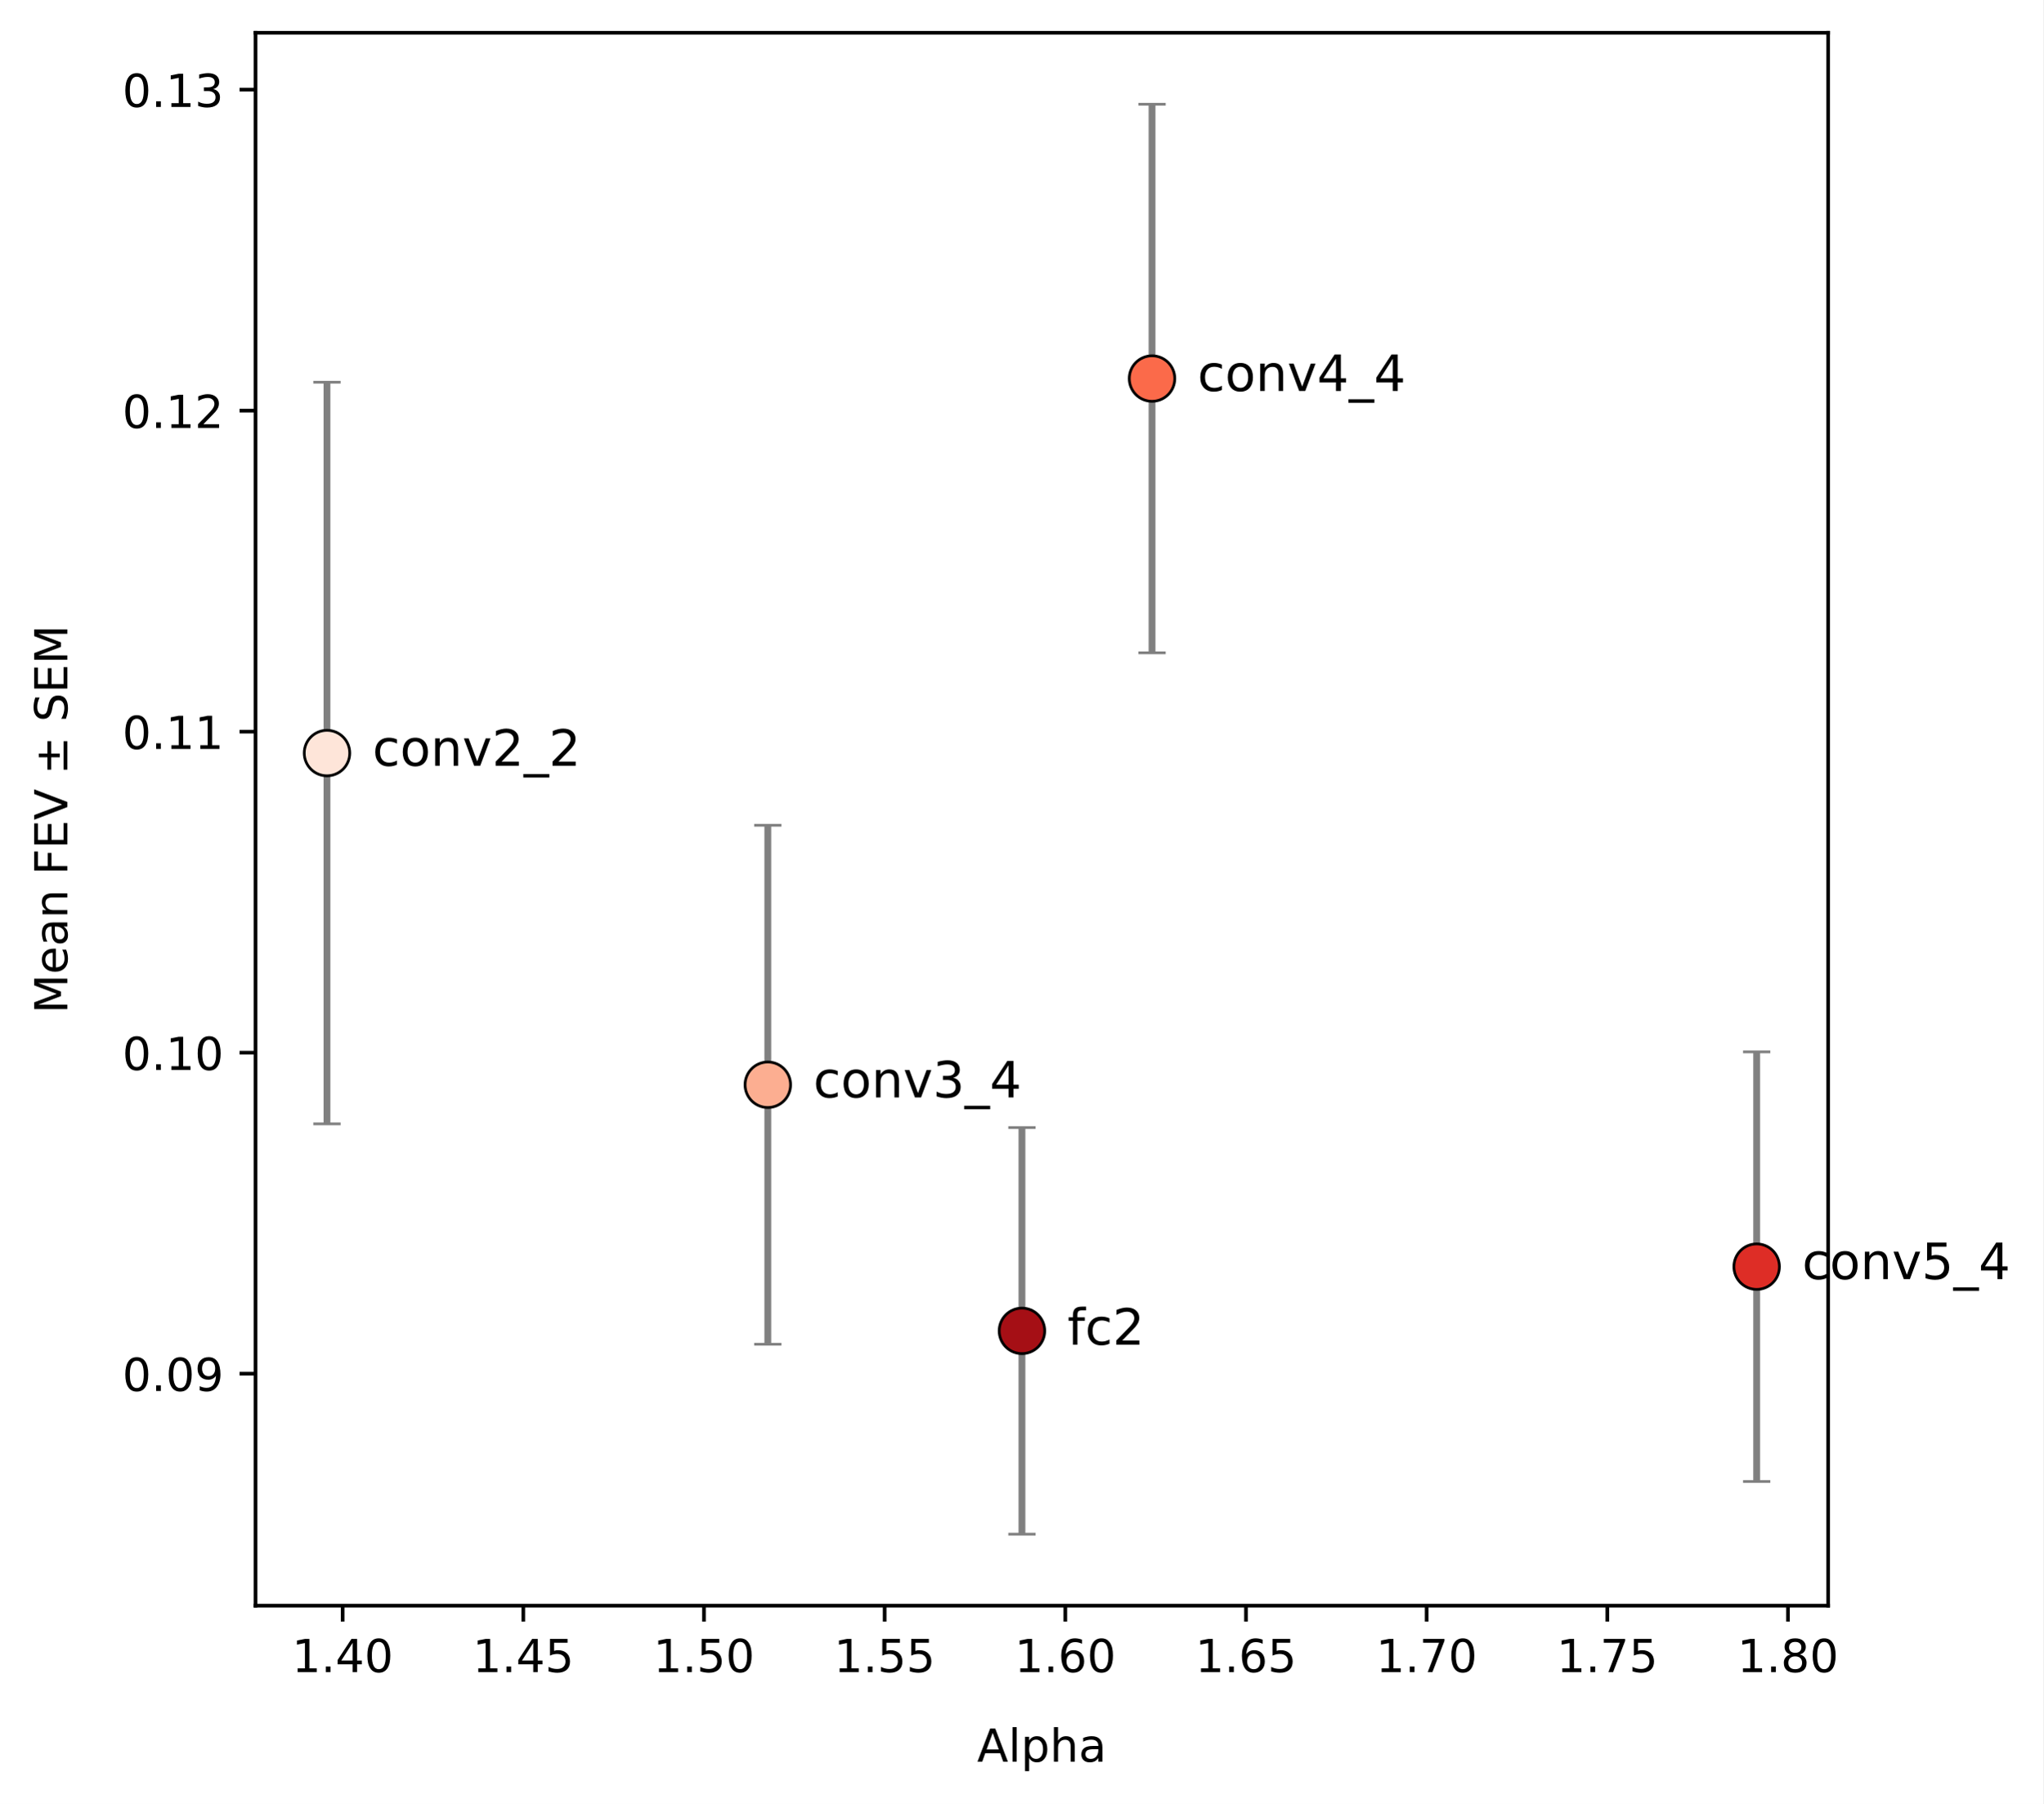
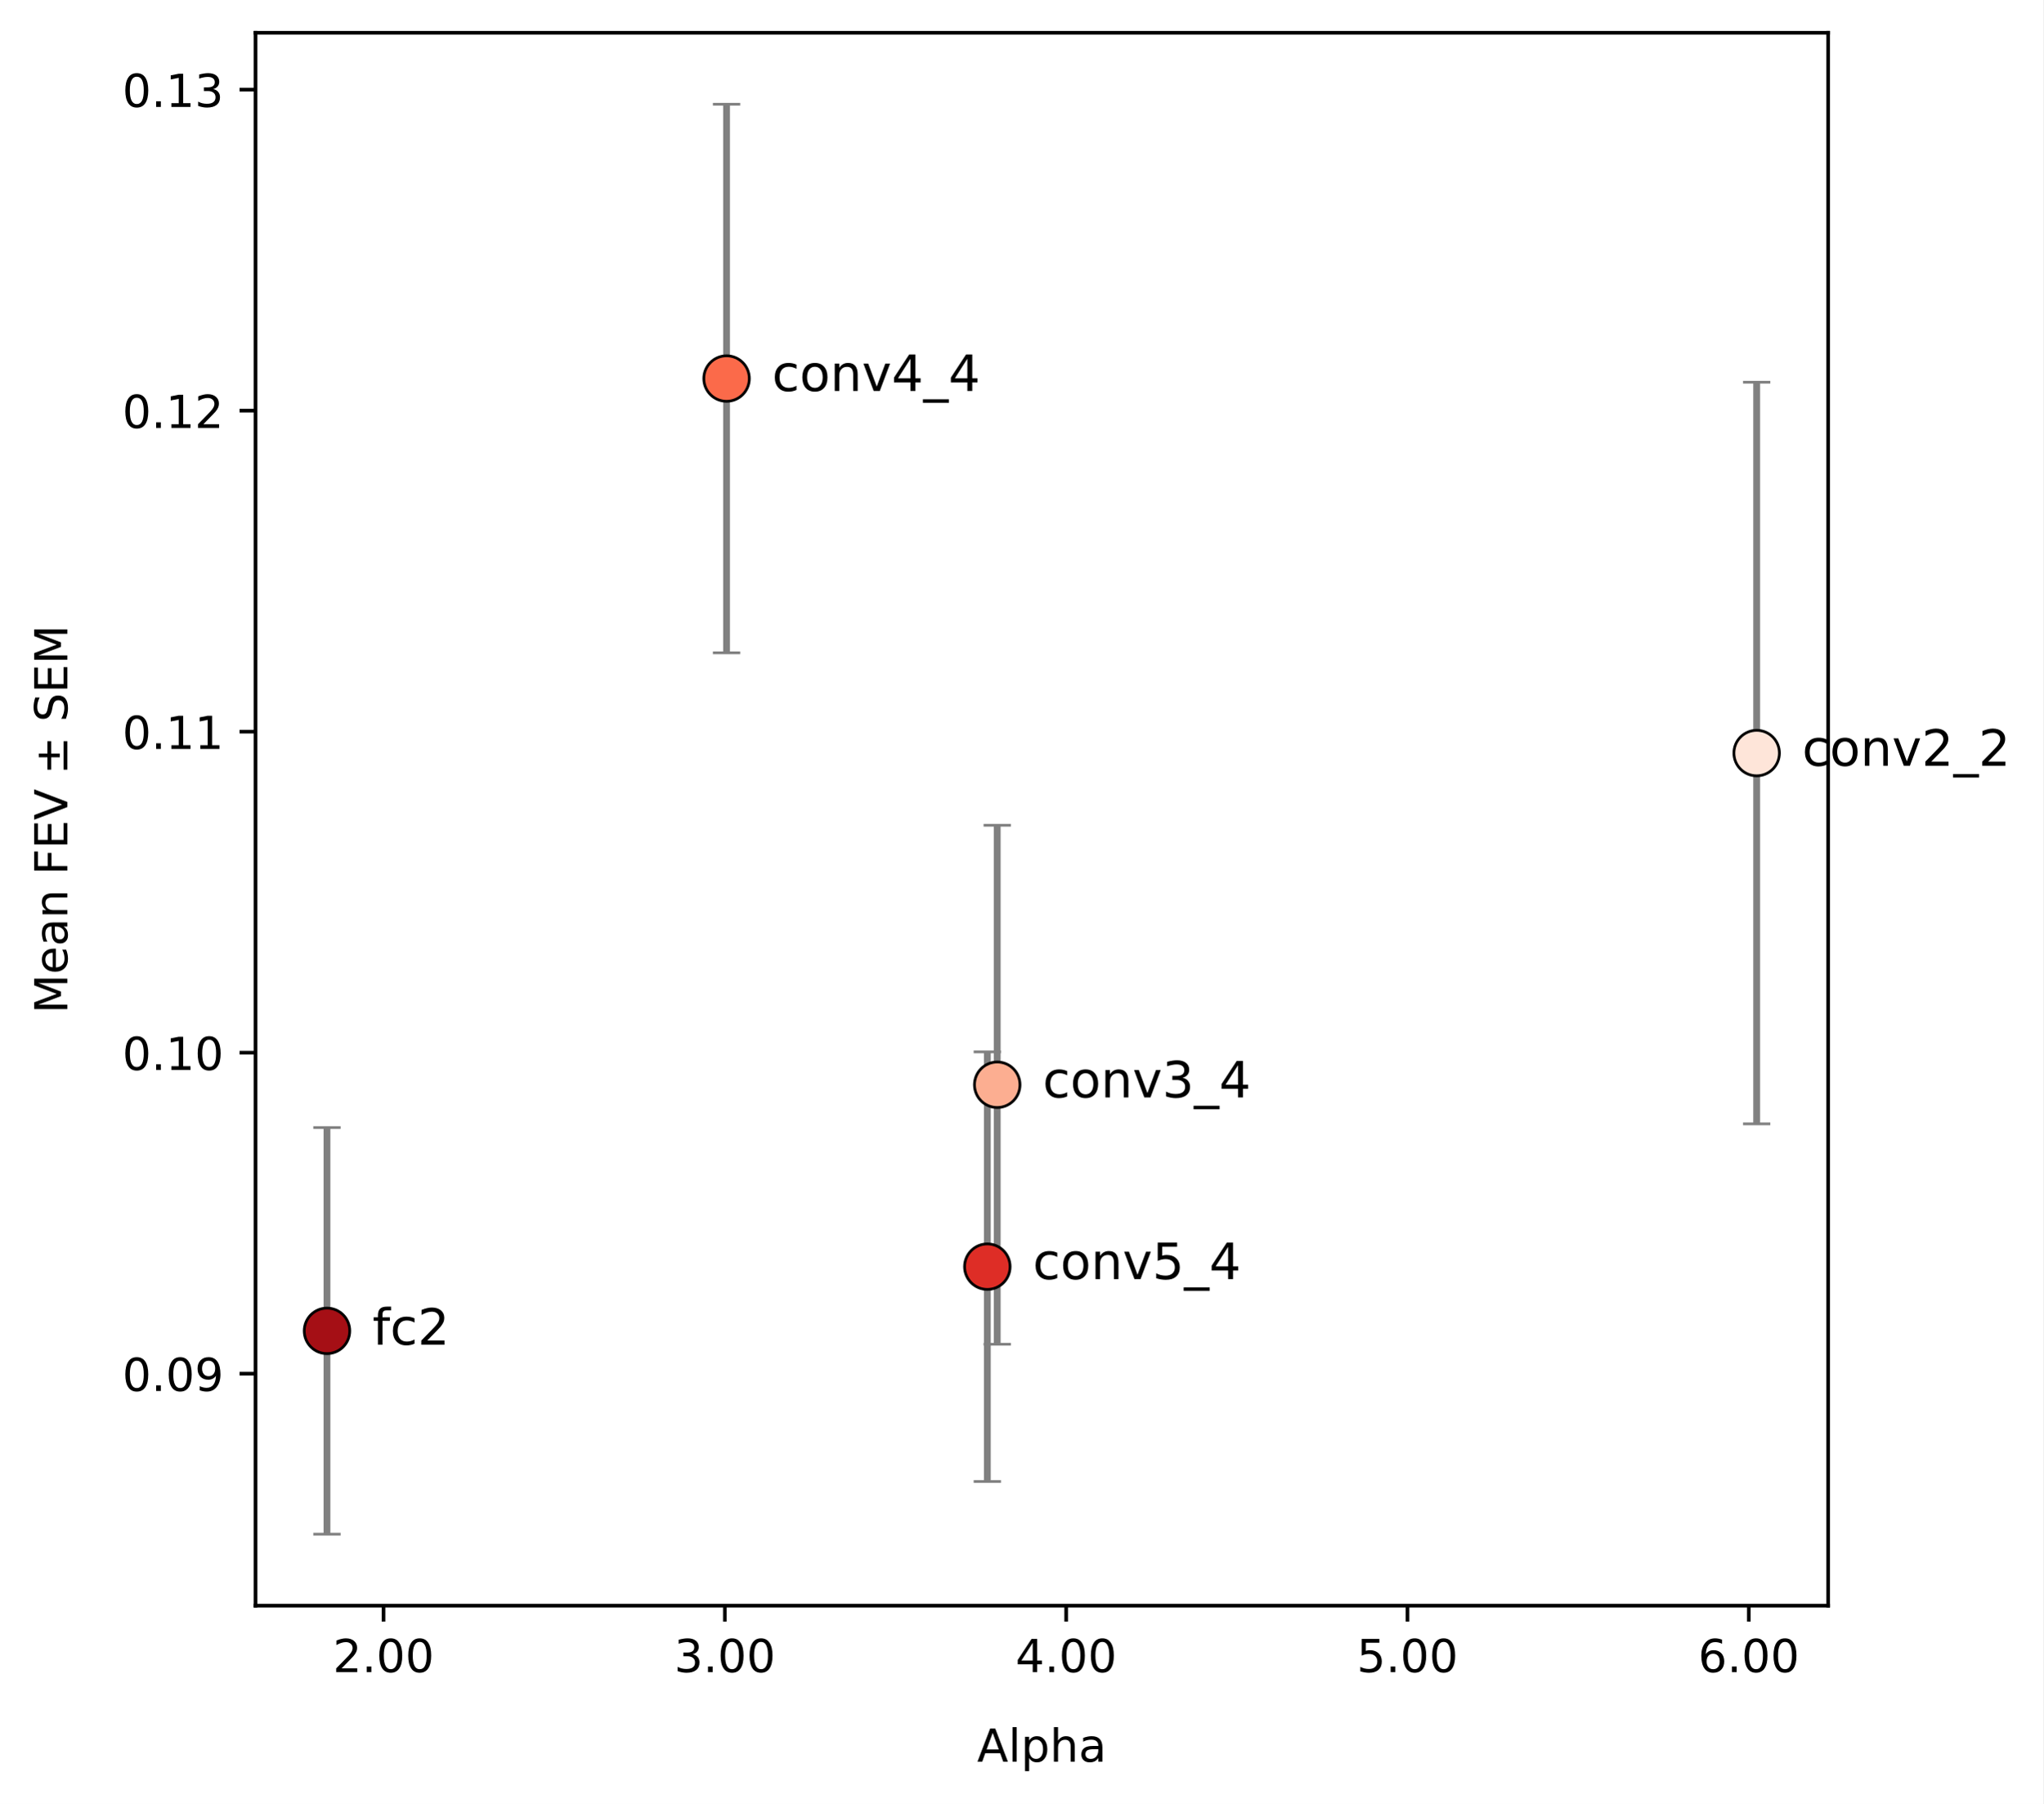
<svg xmlns="http://www.w3.org/2000/svg" xmlns:xlink="http://www.w3.org/1999/xlink" width="448.993pt" height="396.356pt" viewBox="0 0 448.993 396.356" version="1.1">
  <defs>
    <style type="text/css">*{stroke-linejoin: round; stroke-linecap: butt}</style>
  </defs>
  <g id="figure_1">
    <g id="patch_1">
      <path d="M 0 396.356  L 448.993 396.356  L 448.993 -0  L 0 -0  z " style="fill: #ffffff" />
    </g>
    <g id="axes_1">
      <g id="patch_2">
        <path d="M 56.144 352.8  L 401.744 352.8  L 401.744 7.2  L 56.144 7.2  z " style="fill: #ffffff" />
      </g>
      <g id="matplotlib.axis_1">
        <g id="xtick_1">
          <g id="line2d_1">
            <defs>
-               <path id="m824ad84ca8" d="M 0 0  L 0 3.5  " style="stroke: #000000; stroke-width: 0.8" />
+               <path id="mdb7a1431f7" d="M 0 0  L 0 3.5  " style="stroke: #000000; stroke-width: 0.8" />
            </defs>
            <g>
-               <use xlink:href="#m824ad84ca8" x="75.294" y="352.8" style="stroke: #000000; stroke-width: 0.8" />
+               <use xlink:href="#mdb7a1431f7" x="84.279" y="352.8" style="stroke: #000000; stroke-width: 0.8" />
            </g>
          </g>
          <g id="text_1">
-             <g transform="translate(64.16094 367.3984) scale(0.1 -0.1)">
-               <defs>
-                 <path id="DejaVuSans-31" d="M 794 531  L 1825 531  L 1825 4091  L 703 3866  L 703 4441  L 1819 4666  L 2450 4666  L 2450 531  L 3481 531  L 3481 0  L 794 0  L 794 531  z " transform="scale(0.015625)" />
+             <g transform="translate(73.14629 367.3984) scale(0.1 -0.1)">
+               <defs>
+                 <path id="DejaVuSans-32" d="M 1228 531  L 3431 531  L 3431 0  L 469 0  L 469 531  Q 828 903 1448 1529  Q 2069 2156 2228 2338  Q 2531 2678 2651 2914  Q 2772 3150 2772 3378  Q 2772 3750 2511 3984  Q 2250 4219 1831 4219  Q 1534 4219 1204 4116  Q 875 4013 500 3803  L 500 4441  Q 881 4594 1212 4672  Q 1544 4750 1819 4750  Q 2544 4750 2975 4387  Q 3406 4025 3406 3419  Q 3406 3131 3298 2873  Q 3191 2616 2906 2266  Q 2828 2175 2409 1742  Q 1991 1309 1228 531  z " transform="scale(0.015625)" />
                <path id="DejaVuSans-2e" d="M 684 794  L 1344 794  L 1344 0  L 684 0  L 684 794  z " transform="scale(0.015625)" />
-                 <path id="DejaVuSans-34" d="M 2419 4116  L 825 1625  L 2419 1625  L 2419 4116  z M 2253 4666  L 3047 4666  L 3047 1625  L 3713 1625  L 3713 1100  L 3047 1100  L 3047 0  L 2419 0  L 2419 1100  L 313 1100  L 313 1709  L 2253 4666  z " transform="scale(0.015625)" />
                <path id="DejaVuSans-30" d="M 2034 4250  Q 1547 4250 1301 3770  Q 1056 3291 1056 2328  Q 1056 1369 1301 889  Q 1547 409 2034 409  Q 2525 409 2770 889  Q 3016 1369 3016 2328  Q 3016 3291 2770 3770  Q 2525 4250 2034 4250  z M 2034 4750  Q 2819 4750 3233 4129  Q 3647 3509 3647 2328  Q 3647 1150 3233 529  Q 2819 -91 2034 -91  Q 1250 -91 836 529  Q 422 1150 422 2328  Q 422 3509 836 4129  Q 1250 4750 2034 4750  z " transform="scale(0.015625)" />
              </defs>
-               <use xlink:href="#DejaVuSans-31" />
-               <use xlink:href="#DejaVuSans-2e" x="63.623" />
-               <use xlink:href="#DejaVuSans-34" x="95.41" />
+               <use xlink:href="#DejaVuSans-32" />
+               <use xlink:href="#DejaVuSans-2e" x="63.623" />
+               <use xlink:href="#DejaVuSans-30" x="95.41" />
              <use xlink:href="#DejaVuSans-30" x="159.033" />
            </g>
          </g>
        </g>
        <g id="xtick_2">
          <g id="line2d_2">
            <g>
-               <use xlink:href="#m824ad84ca8" x="114.997" y="352.8" style="stroke: #000000; stroke-width: 0.8" />
+               <use xlink:href="#mdb7a1431f7" x="159.287" y="352.8" style="stroke: #000000; stroke-width: 0.8" />
            </g>
          </g>
          <g id="text_2">
-             <g transform="translate(103.8638 367.3984) scale(0.1 -0.1)">
-               <defs>
-                 <path id="DejaVuSans-35" d="M 691 4666  L 3169 4666  L 3169 4134  L 1269 4134  L 1269 2991  Q 1406 3038 1543 3061  Q 1681 3084 1819 3084  Q 2600 3084 3056 2656  Q 3513 2228 3513 1497  Q 3513 744 3044 326  Q 2575 -91 1722 -91  Q 1428 -91 1123 -41  Q 819 9 494 109  L 494 744  Q 775 591 1075 516  Q 1375 441 1709 441  Q 2250 441 2565 725  Q 2881 1009 2881 1497  Q 2881 1984 2565 2268  Q 2250 2553 1709 2553  Q 1456 2553 1204 2497  Q 953 2441 691 2322  L 691 4666  z " transform="scale(0.015625)" />
-               </defs>
-               <use xlink:href="#DejaVuSans-31" />
-               <use xlink:href="#DejaVuSans-2e" x="63.623" />
-               <use xlink:href="#DejaVuSans-34" x="95.41" />
-               <use xlink:href="#DejaVuSans-35" x="159.033" />
+             <g transform="translate(148.1539 367.3984) scale(0.1 -0.1)">
+               <defs>
+                 <path id="DejaVuSans-33" d="M 2597 2516  Q 3050 2419 3304 2112  Q 3559 1806 3559 1356  Q 3559 666 3084 287  Q 2609 -91 1734 -91  Q 1441 -91 1130 -33  Q 819 25 488 141  L 488 750  Q 750 597 1062 519  Q 1375 441 1716 441  Q 2309 441 2620 675  Q 2931 909 2931 1356  Q 2931 1769 2642 2001  Q 2353 2234 1838 2234  L 1294 2234  L 1294 2753  L 1863 2753  Q 2328 2753 2575 2939  Q 2822 3125 2822 3475  Q 2822 3834 2567 4026  Q 2313 4219 1838 4219  Q 1578 4219 1281 4162  Q 984 4106 628 3988  L 628 4550  Q 988 4650 1302 4700  Q 1616 4750 1894 4750  Q 2613 4750 3031 4423  Q 3450 4097 3450 3541  Q 3450 3153 3228 2886  Q 3006 2619 2597 2516  z " transform="scale(0.015625)" />
+               </defs>
+               <use xlink:href="#DejaVuSans-33" />
+               <use xlink:href="#DejaVuSans-2e" x="63.623" />
+               <use xlink:href="#DejaVuSans-30" x="95.41" />
+               <use xlink:href="#DejaVuSans-30" x="159.033" />
            </g>
          </g>
        </g>
        <g id="xtick_3">
          <g id="line2d_3">
            <g>
-               <use xlink:href="#m824ad84ca8" x="154.699" y="352.8" style="stroke: #000000; stroke-width: 0.8" />
+               <use xlink:href="#mdb7a1431f7" x="234.294" y="352.8" style="stroke: #000000; stroke-width: 0.8" />
            </g>
          </g>
          <g id="text_3">
-             <g transform="translate(143.5666 367.3984) scale(0.1 -0.1)">
-               <use xlink:href="#DejaVuSans-31" />
-               <use xlink:href="#DejaVuSans-2e" x="63.623" />
-               <use xlink:href="#DejaVuSans-35" x="95.41" />
+             <g transform="translate(223.1615 367.3984) scale(0.1 -0.1)">
+               <defs>
+                 <path id="DejaVuSans-34" d="M 2419 4116  L 825 1625  L 2419 1625  L 2419 4116  z M 2253 4666  L 3047 4666  L 3047 1625  L 3713 1625  L 3713 1100  L 3047 1100  L 3047 0  L 2419 0  L 2419 1100  L 313 1100  L 313 1709  L 2253 4666  z " transform="scale(0.015625)" />
+               </defs>
+               <use xlink:href="#DejaVuSans-34" />
+               <use xlink:href="#DejaVuSans-2e" x="63.623" />
+               <use xlink:href="#DejaVuSans-30" x="95.41" />
              <use xlink:href="#DejaVuSans-30" x="159.033" />
            </g>
          </g>
        </g>
        <g id="xtick_4">
          <g id="line2d_4">
            <g>
-               <use xlink:href="#m824ad84ca8" x="194.402" y="352.8" style="stroke: #000000; stroke-width: 0.8" />
+               <use xlink:href="#mdb7a1431f7" x="309.302" y="352.8" style="stroke: #000000; stroke-width: 0.8" />
            </g>
          </g>
          <g id="text_4">
-             <g transform="translate(183.2695 367.3984) scale(0.1 -0.1)">
-               <use xlink:href="#DejaVuSans-31" />
-               <use xlink:href="#DejaVuSans-2e" x="63.623" />
-               <use xlink:href="#DejaVuSans-35" x="95.41" />
-               <use xlink:href="#DejaVuSans-35" x="159.033" />
+             <g transform="translate(298.1691 367.3984) scale(0.1 -0.1)">
+               <defs>
+                 <path id="DejaVuSans-35" d="M 691 4666  L 3169 4666  L 3169 4134  L 1269 4134  L 1269 2991  Q 1406 3038 1543 3061  Q 1681 3084 1819 3084  Q 2600 3084 3056 2656  Q 3513 2228 3513 1497  Q 3513 744 3044 326  Q 2575 -91 1722 -91  Q 1428 -91 1123 -41  Q 819 9 494 109  L 494 744  Q 775 591 1075 516  Q 1375 441 1709 441  Q 2250 441 2565 725  Q 2881 1009 2881 1497  Q 2881 1984 2565 2268  Q 2250 2553 1709 2553  Q 1456 2553 1204 2497  Q 953 2441 691 2322  L 691 4666  z " transform="scale(0.015625)" />
+               </defs>
+               <use xlink:href="#DejaVuSans-35" />
+               <use xlink:href="#DejaVuSans-2e" x="63.623" />
+               <use xlink:href="#DejaVuSans-30" x="95.41" />
+               <use xlink:href="#DejaVuSans-30" x="159.033" />
            </g>
          </g>
        </g>
        <g id="xtick_5">
          <g id="line2d_5">
            <g>
-               <use xlink:href="#m824ad84ca8" x="234.105" y="352.8" style="stroke: #000000; stroke-width: 0.8" />
+               <use xlink:href="#mdb7a1431f7" x="384.309" y="352.8" style="stroke: #000000; stroke-width: 0.8" />
            </g>
          </g>
          <g id="text_5">
-             <g transform="translate(222.9723 367.3984) scale(0.1 -0.1)">
+             <g transform="translate(373.1767 367.3984) scale(0.1 -0.1)">
              <defs>
                <path id="DejaVuSans-36" d="M 2113 2584  Q 1688 2584 1439 2293  Q 1191 2003 1191 1497  Q 1191 994 1439 701  Q 1688 409 2113 409  Q 2538 409 2786 701  Q 3034 994 3034 1497  Q 3034 2003 2786 2293  Q 2538 2584 2113 2584  z M 3366 4563  L 3366 3988  Q 3128 4100 2886 4159  Q 2644 4219 2406 4219  Q 1781 4219 1451 3797  Q 1122 3375 1075 2522  Q 1259 2794 1537 2939  Q 1816 3084 2150 3084  Q 2853 3084 3261 2657  Q 3669 2231 3669 1497  Q 3669 778 3244 343  Q 2819 -91 2113 -91  Q 1303 -91 875 529  Q 447 1150 447 2328  Q 447 3434 972 4092  Q 1497 4750 2381 4750  Q 2619 4750 2861 4703  Q 3103 4656 3366 4563  z " transform="scale(0.015625)" />
              </defs>
-               <use xlink:href="#DejaVuSans-31" />
-               <use xlink:href="#DejaVuSans-2e" x="63.623" />
-               <use xlink:href="#DejaVuSans-36" x="95.41" />
-               <use xlink:href="#DejaVuSans-30" x="159.033" />
-             </g>
-           </g>
-         </g>
-         <g id="xtick_6">
-           <g id="line2d_6">
-             <g>
-               <use xlink:href="#m824ad84ca8" x="273.808" y="352.8" style="stroke: #000000; stroke-width: 0.8" />
-             </g>
-           </g>
-           <g id="text_6">
-             <g transform="translate(262.6751 367.3984) scale(0.1 -0.1)">
-               <use xlink:href="#DejaVuSans-31" />
-               <use xlink:href="#DejaVuSans-2e" x="63.623" />
-               <use xlink:href="#DejaVuSans-36" x="95.41" />
-               <use xlink:href="#DejaVuSans-35" x="159.033" />
-             </g>
-           </g>
-         </g>
-         <g id="xtick_7">
-           <g id="line2d_7">
-             <g>
-               <use xlink:href="#m824ad84ca8" x="313.511" y="352.8" style="stroke: #000000; stroke-width: 0.8" />
-             </g>
-           </g>
-           <g id="text_7">
-             <g transform="translate(302.378 367.3984) scale(0.1 -0.1)">
-               <defs>
-                 <path id="DejaVuSans-37" d="M 525 4666  L 3525 4666  L 3525 4397  L 1831 0  L 1172 0  L 2766 4134  L 525 4134  L 525 4666  z " transform="scale(0.015625)" />
-               </defs>
-               <use xlink:href="#DejaVuSans-31" />
-               <use xlink:href="#DejaVuSans-2e" x="63.623" />
-               <use xlink:href="#DejaVuSans-37" x="95.41" />
-               <use xlink:href="#DejaVuSans-30" x="159.033" />
-             </g>
-           </g>
-         </g>
-         <g id="xtick_8">
-           <g id="line2d_8">
-             <g>
-               <use xlink:href="#m824ad84ca8" x="353.214" y="352.8" style="stroke: #000000; stroke-width: 0.8" />
-             </g>
-           </g>
-           <g id="text_8">
-             <g transform="translate(342.0808 367.3984) scale(0.1 -0.1)">
-               <use xlink:href="#DejaVuSans-31" />
-               <use xlink:href="#DejaVuSans-2e" x="63.623" />
-               <use xlink:href="#DejaVuSans-37" x="95.41" />
-               <use xlink:href="#DejaVuSans-35" x="159.033" />
-             </g>
-           </g>
-         </g>
-         <g id="xtick_9">
-           <g id="line2d_9">
-             <g>
-               <use xlink:href="#m824ad84ca8" x="392.916" y="352.8" style="stroke: #000000; stroke-width: 0.8" />
-             </g>
-           </g>
-           <g id="text_9">
-             <g transform="translate(381.7837 367.3984) scale(0.1 -0.1)">
-               <defs>
-                 <path id="DejaVuSans-38" d="M 2034 2216  Q 1584 2216 1326 1975  Q 1069 1734 1069 1313  Q 1069 891 1326 650  Q 1584 409 2034 409  Q 2484 409 2743 651  Q 3003 894 3003 1313  Q 3003 1734 2745 1975  Q 2488 2216 2034 2216  z M 1403 2484  Q 997 2584 770 2862  Q 544 3141 544 3541  Q 544 4100 942 4425  Q 1341 4750 2034 4750  Q 2731 4750 3128 4425  Q 3525 4100 3525 3541  Q 3525 3141 3298 2862  Q 3072 2584 2669 2484  Q 3125 2378 3379 2068  Q 3634 1759 3634 1313  Q 3634 634 3220 271  Q 2806 -91 2034 -91  Q 1263 -91 848 271  Q 434 634 434 1313  Q 434 1759 690 2068  Q 947 2378 1403 2484  z M 1172 3481  Q 1172 3119 1398 2916  Q 1625 2713 2034 2713  Q 2441 2713 2670 2916  Q 2900 3119 2900 3481  Q 2900 3844 2670 4047  Q 2441 4250 2034 4250  Q 1625 4250 1398 4047  Q 1172 3844 1172 3481  z " transform="scale(0.015625)" />
-               </defs>
-               <use xlink:href="#DejaVuSans-31" />
-               <use xlink:href="#DejaVuSans-2e" x="63.623" />
-               <use xlink:href="#DejaVuSans-38" x="95.41" />
-               <use xlink:href="#DejaVuSans-30" x="159.033" />
-             </g>
-           </g>
-         </g>
-         <g id="text_10">
+               <use xlink:href="#DejaVuSans-36" />
+               <use xlink:href="#DejaVuSans-2e" x="63.623" />
+               <use xlink:href="#DejaVuSans-30" x="95.41" />
+               <use xlink:href="#DejaVuSans-30" x="159.033" />
+             </g>
+           </g>
+         </g>
+         <g id="text_6">
          <g transform="translate(214.7273 387.0766) scale(0.1 -0.1)">
            <defs>
              <path id="DejaVuSans-41" d="M 2188 4044  L 1331 1722  L 3047 1722  L 2188 4044  z M 1831 4666  L 2547 4666  L 4325 0  L 3669 0  L 3244 1197  L 1141 1197  L 716 0  L 50 0  L 1831 4666  z " transform="scale(0.015625)" />
              <path id="DejaVuSans-6c" d="M 603 4863  L 1178 4863  L 1178 0  L 603 0  L 603 4863  z " transform="scale(0.015625)" />
              <path id="DejaVuSans-70" d="M 1159 525  L 1159 -1331  L 581 -1331  L 581 3500  L 1159 3500  L 1159 2969  Q 1341 3281 1617 3432  Q 1894 3584 2278 3584  Q 2916 3584 3314 3078  Q 3713 2572 3713 1747  Q 3713 922 3314 415  Q 2916 -91 2278 -91  Q 1894 -91 1617 61  Q 1341 213 1159 525  z M 3116 1747  Q 3116 2381 2855 2742  Q 2594 3103 2138 3103  Q 1681 3103 1420 2742  Q 1159 2381 1159 1747  Q 1159 1113 1420 752  Q 1681 391 2138 391  Q 2594 391 2855 752  Q 3116 1113 3116 1747  z " transform="scale(0.015625)" />
              <path id="DejaVuSans-68" d="M 3513 2113  L 3513 0  L 2938 0  L 2938 2094  Q 2938 2591 2744 2837  Q 2550 3084 2163 3084  Q 1697 3084 1428 2787  Q 1159 2491 1159 1978  L 1159 0  L 581 0  L 581 4863  L 1159 4863  L 1159 2956  Q 1366 3272 1645 3428  Q 1925 3584 2291 3584  Q 2894 3584 3203 3211  Q 3513 2838 3513 2113  z " transform="scale(0.015625)" />
              <path id="DejaVuSans-61" d="M 2194 1759  Q 1497 1759 1228 1600  Q 959 1441 959 1056  Q 959 750 1161 570  Q 1363 391 1709 391  Q 2188 391 2477 730  Q 2766 1069 2766 1631  L 2766 1759  L 2194 1759  z M 3341 1997  L 3341 0  L 2766 0  L 2766 531  Q 2569 213 2275 61  Q 1981 -91 1556 -91  Q 1019 -91 701 211  Q 384 513 384 1019  Q 384 1609 779 1909  Q 1175 2209 1959 2209  L 2766 2209  L 2766 2266  Q 2766 2663 2505 2880  Q 2244 3097 1772 3097  Q 1472 3097 1187 3025  Q 903 2953 641 2809  L 641 3341  Q 956 3463 1253 3523  Q 1550 3584 1831 3584  Q 2591 3584 2966 3190  Q 3341 2797 3341 1997  z " transform="scale(0.015625)" />
            </defs>
            <use xlink:href="#DejaVuSans-41" />
            <use xlink:href="#DejaVuSans-6c" x="68.408" />
            <use xlink:href="#DejaVuSans-70" x="96.191" />
            <use xlink:href="#DejaVuSans-68" x="159.668" />
            <use xlink:href="#DejaVuSans-61" x="223.047" />
          </g>
        </g>
      </g>
      <g id="matplotlib.axis_2">
        <g id="ytick_1">
-           <g id="line2d_10">
+           <g id="line2d_6">
            <defs>
-               <path id="m3bb101750a" d="M 0 0  L -3.5 0  " style="stroke: #000000; stroke-width: 0.8" />
+               <path id="m55feed9d40" d="M 0 0  L -3.5 0  " style="stroke: #000000; stroke-width: 0.8" />
            </defs>
            <g>
-               <use xlink:href="#m3bb101750a" x="56.144" y="301.824" style="stroke: #000000; stroke-width: 0.8" />
-             </g>
-           </g>
-           <g id="text_11">
+               <use xlink:href="#m55feed9d40" x="56.144" y="301.824" style="stroke: #000000; stroke-width: 0.8" />
+             </g>
+           </g>
+           <g id="text_7">
            <g transform="translate(26.87813 305.6237) scale(0.1 -0.1)">
              <defs>
                <path id="DejaVuSans-39" d="M 703 97  L 703 672  Q 941 559 1184 500  Q 1428 441 1663 441  Q 2288 441 2617 861  Q 2947 1281 2994 2138  Q 2813 1869 2534 1725  Q 2256 1581 1919 1581  Q 1219 1581 811 2004  Q 403 2428 403 3163  Q 403 3881 828 4315  Q 1253 4750 1959 4750  Q 2769 4750 3195 4129  Q 3622 3509 3622 2328  Q 3622 1225 3098 567  Q 2575 -91 1691 -91  Q 1453 -91 1209 -44  Q 966 3 703 97  z M 1959 2075  Q 2384 2075 2632 2365  Q 2881 2656 2881 3163  Q 2881 3666 2632 3958  Q 2384 4250 1959 4250  Q 1534 4250 1286 3958  Q 1038 3666 1038 3163  Q 1038 2656 1286 2365  Q 1534 2075 1959 2075  z " transform="scale(0.015625)" />
              </defs>
              <use xlink:href="#DejaVuSans-30" />
              <use xlink:href="#DejaVuSans-2e" x="63.623" />
              <use xlink:href="#DejaVuSans-30" x="95.41" />
              <use xlink:href="#DejaVuSans-39" x="159.033" />
            </g>
          </g>
        </g>
        <g id="ytick_2">
-           <g id="line2d_11">
-             <g>
-               <use xlink:href="#m3bb101750a" x="56.144" y="231.292" style="stroke: #000000; stroke-width: 0.8" />
-             </g>
-           </g>
-           <g id="text_12">
+           <g id="line2d_7">
+             <g>
+               <use xlink:href="#m55feed9d40" x="56.144" y="231.292" style="stroke: #000000; stroke-width: 0.8" />
+             </g>
+           </g>
+           <g id="text_8">
            <g transform="translate(26.87813 235.0908) scale(0.1 -0.1)">
+               <defs>
+                 <path id="DejaVuSans-31" d="M 794 531  L 1825 531  L 1825 4091  L 703 3866  L 703 4441  L 1819 4666  L 2450 4666  L 2450 531  L 3481 531  L 3481 0  L 794 0  L 794 531  z " transform="scale(0.015625)" />
+               </defs>
              <use xlink:href="#DejaVuSans-30" />
              <use xlink:href="#DejaVuSans-2e" x="63.623" />
              <use xlink:href="#DejaVuSans-31" x="95.41" />
              <use xlink:href="#DejaVuSans-30" x="159.033" />
            </g>
          </g>
        </g>
        <g id="ytick_3">
-           <g id="line2d_12">
-             <g>
-               <use xlink:href="#m3bb101750a" x="56.144" y="160.759" style="stroke: #000000; stroke-width: 0.8" />
-             </g>
-           </g>
-           <g id="text_13">
+           <g id="line2d_8">
+             <g>
+               <use xlink:href="#m55feed9d40" x="56.144" y="160.759" style="stroke: #000000; stroke-width: 0.8" />
+             </g>
+           </g>
+           <g id="text_9">
            <g transform="translate(26.87813 164.5579) scale(0.1 -0.1)">
              <use xlink:href="#DejaVuSans-30" />
              <use xlink:href="#DejaVuSans-2e" x="63.623" />
              <use xlink:href="#DejaVuSans-31" x="95.41" />
              <use xlink:href="#DejaVuSans-31" x="159.033" />
            </g>
          </g>
        </g>
        <g id="ytick_4">
-           <g id="line2d_13">
-             <g>
-               <use xlink:href="#m3bb101750a" x="56.144" y="90.226" style="stroke: #000000; stroke-width: 0.8" />
-             </g>
-           </g>
-           <g id="text_14">
+           <g id="line2d_9">
+             <g>
+               <use xlink:href="#m55feed9d40" x="56.144" y="90.226" style="stroke: #000000; stroke-width: 0.8" />
+             </g>
+           </g>
+           <g id="text_10">
            <g transform="translate(26.87813 94.02495) scale(0.1 -0.1)">
-               <defs>
-                 <path id="DejaVuSans-32" d="M 1228 531  L 3431 531  L 3431 0  L 469 0  L 469 531  Q 828 903 1448 1529  Q 2069 2156 2228 2338  Q 2531 2678 2651 2914  Q 2772 3150 2772 3378  Q 2772 3750 2511 3984  Q 2250 4219 1831 4219  Q 1534 4219 1204 4116  Q 875 4013 500 3803  L 500 4441  Q 881 4594 1212 4672  Q 1544 4750 1819 4750  Q 2544 4750 2975 4387  Q 3406 4025 3406 3419  Q 3406 3131 3298 2873  Q 3191 2616 2906 2266  Q 2828 2175 2409 1742  Q 1991 1309 1228 531  z " transform="scale(0.015625)" />
-               </defs>
              <use xlink:href="#DejaVuSans-30" />
              <use xlink:href="#DejaVuSans-2e" x="63.623" />
              <use xlink:href="#DejaVuSans-31" x="95.41" />
              <use xlink:href="#DejaVuSans-32" x="159.033" />
            </g>
          </g>
        </g>
        <g id="ytick_5">
-           <g id="line2d_14">
-             <g>
-               <use xlink:href="#m3bb101750a" x="56.144" y="19.693" style="stroke: #000000; stroke-width: 0.8" />
-             </g>
-           </g>
-           <g id="text_15">
+           <g id="line2d_10">
+             <g>
+               <use xlink:href="#m55feed9d40" x="56.144" y="19.693" style="stroke: #000000; stroke-width: 0.8" />
+             </g>
+           </g>
+           <g id="text_11">
            <g transform="translate(26.87813 23.49204) scale(0.1 -0.1)">
-               <defs>
-                 <path id="DejaVuSans-33" d="M 2597 2516  Q 3050 2419 3304 2112  Q 3559 1806 3559 1356  Q 3559 666 3084 287  Q 2609 -91 1734 -91  Q 1441 -91 1130 -33  Q 819 25 488 141  L 488 750  Q 750 597 1062 519  Q 1375 441 1716 441  Q 2309 441 2620 675  Q 2931 909 2931 1356  Q 2931 1769 2642 2001  Q 2353 2234 1838 2234  L 1294 2234  L 1294 2753  L 1863 2753  Q 2328 2753 2575 2939  Q 2822 3125 2822 3475  Q 2822 3834 2567 4026  Q 2313 4219 1838 4219  Q 1578 4219 1281 4162  Q 984 4106 628 3988  L 628 4550  Q 988 4650 1302 4700  Q 1616 4750 1894 4750  Q 2613 4750 3031 4423  Q 3450 4097 3450 3541  Q 3450 3153 3228 2886  Q 3006 2619 2597 2516  z " transform="scale(0.015625)" />
-               </defs>
              <use xlink:href="#DejaVuSans-30" />
              <use xlink:href="#DejaVuSans-2e" x="63.623" />
              <use xlink:href="#DejaVuSans-31" x="95.41" />
              <use xlink:href="#DejaVuSans-33" x="159.033" />
            </g>
          </g>
        </g>
-         <g id="text_16">
+         <g id="text_12">
          <g transform="translate(14.79844 222.6836) rotate(-90) scale(0.1 -0.1)">
            <defs>
              <path id="DejaVuSans-4d" d="M 628 4666  L 1569 4666  L 2759 1491  L 3956 4666  L 4897 4666  L 4897 0  L 4281 0  L 4281 4097  L 3078 897  L 2444 897  L 1241 4097  L 1241 0  L 628 0  L 628 4666  z " transform="scale(0.015625)" />
              <path id="DejaVuSans-65" d="M 3597 1894  L 3597 1613  L 953 1613  Q 991 1019 1311 708  Q 1631 397 2203 397  Q 2534 397 2845 478  Q 3156 559 3463 722  L 3463 178  Q 3153 47 2828 -22  Q 2503 -91 2169 -91  Q 1331 -91 842 396  Q 353 884 353 1716  Q 353 2575 817 3079  Q 1281 3584 2069 3584  Q 2775 3584 3186 3129  Q 3597 2675 3597 1894  z M 3022 2063  Q 3016 2534 2758 2815  Q 2500 3097 2075 3097  Q 1594 3097 1305 2825  Q 1016 2553 972 2059  L 3022 2063  z " transform="scale(0.015625)" />
              <path id="DejaVuSans-6e" d="M 3513 2113  L 3513 0  L 2938 0  L 2938 2094  Q 2938 2591 2744 2837  Q 2550 3084 2163 3084  Q 1697 3084 1428 2787  Q 1159 2491 1159 1978  L 1159 0  L 581 0  L 581 3500  L 1159 3500  L 1159 2956  Q 1366 3272 1645 3428  Q 1925 3584 2291 3584  Q 2894 3584 3203 3211  Q 3513 2838 3513 2113  z " transform="scale(0.015625)" />
              <path id="DejaVuSans-20" transform="scale(0.015625)" />
              <path id="DejaVuSans-46" d="M 628 4666  L 3309 4666  L 3309 4134  L 1259 4134  L 1259 2759  L 3109 2759  L 3109 2228  L 1259 2228  L 1259 0  L 628 0  L 628 4666  z " transform="scale(0.015625)" />
              <path id="DejaVuSans-45" d="M 628 4666  L 3578 4666  L 3578 4134  L 1259 4134  L 1259 2753  L 3481 2753  L 3481 2222  L 1259 2222  L 1259 531  L 3634 531  L 3634 0  L 628 0  L 628 4666  z " transform="scale(0.015625)" />
              <path id="DejaVuSans-56" d="M 1831 0  L 50 4666  L 709 4666  L 2188 738  L 3669 4666  L 4325 4666  L 2547 0  L 1831 0  z " transform="scale(0.015625)" />
              <path id="DejaVuSans-b1" d="M 2944 4013  L 2944 2803  L 4684 2803  L 4684 2272  L 2944 2272  L 2944 1063  L 2419 1063  L 2419 2272  L 678 2272  L 678 2803  L 2419 2803  L 2419 4013  L 2944 4013  z M 678 531  L 4684 531  L 4684 0  L 678 0  L 678 531  z " transform="scale(0.015625)" />
              <path id="DejaVuSans-53" d="M 3425 4513  L 3425 3897  Q 3066 4069 2747 4153  Q 2428 4238 2131 4238  Q 1616 4238 1336 4038  Q 1056 3838 1056 3469  Q 1056 3159 1242 3001  Q 1428 2844 1947 2747  L 2328 2669  Q 3034 2534 3370 2195  Q 3706 1856 3706 1288  Q 3706 609 3251 259  Q 2797 -91 1919 -91  Q 1588 -91 1214 -16  Q 841 59 441 206  L 441 856  Q 825 641 1194 531  Q 1563 422 1919 422  Q 2459 422 2753 634  Q 3047 847 3047 1241  Q 3047 1584 2836 1778  Q 2625 1972 2144 2069  L 1759 2144  Q 1053 2284 737 2584  Q 422 2884 422 3419  Q 422 4038 858 4394  Q 1294 4750 2059 4750  Q 2388 4750 2728 4690  Q 3069 4631 3425 4513  z " transform="scale(0.015625)" />
            </defs>
            <use xlink:href="#DejaVuSans-4d" />
            <use xlink:href="#DejaVuSans-65" x="86.279" />
            <use xlink:href="#DejaVuSans-61" x="147.803" />
            <use xlink:href="#DejaVuSans-6e" x="209.082" />
            <use xlink:href="#DejaVuSans-20" x="272.461" />
            <use xlink:href="#DejaVuSans-46" x="304.248" />
            <use xlink:href="#DejaVuSans-45" x="361.768" />
            <use xlink:href="#DejaVuSans-56" x="424.951" />
            <use xlink:href="#DejaVuSans-20" x="493.359" />
            <use xlink:href="#DejaVuSans-b1" x="525.146" />
            <use xlink:href="#DejaVuSans-20" x="608.936" />
            <use xlink:href="#DejaVuSans-53" x="640.723" />
            <use xlink:href="#DejaVuSans-45" x="704.199" />
            <use xlink:href="#DejaVuSans-4d" x="767.383" />
          </g>
        </g>
      </g>
      <g id="LineCollection_1">
-         <path d="M 71.853 246.939  L 71.853 83.983  " clip-path="url(#p521978b4a4)" style="fill: none; stroke: #808080; stroke-width: 1.5" />
+         <path d="M 386.035 246.939  L 386.035 83.983  " clip-path="url(#pbb2be83c1d)" style="fill: none; stroke: #808080; stroke-width: 1.5" />
+       </g>
+       <g id="line2d_11">
+         <defs>
+           <path id="mde61bfae15" d="M 3 0  L -3 -0  " style="stroke: #808080; stroke-width: 0.6" />
+         </defs>
+         <g clip-path="url(#pbb2be83c1d)">
+           <use xlink:href="#mde61bfae15" x="386.035" y="246.939" style="fill: #808080; stroke: #808080; stroke-width: 0.6" />
+         </g>
+       </g>
+       <g id="line2d_12">
+         <g clip-path="url(#pbb2be83c1d)">
+           <use xlink:href="#mde61bfae15" x="386.035" y="83.983" style="fill: #808080; stroke: #808080; stroke-width: 0.6" />
+         </g>
+       </g>
+       <g id="LineCollection_2">
+         <path d="M 219.143 295.356  L 219.143 181.334  " clip-path="url(#pbb2be83c1d)" style="fill: none; stroke: #808080; stroke-width: 1.5" />
+       </g>
+       <g id="line2d_13">
+         <g clip-path="url(#pbb2be83c1d)">
+           <use xlink:href="#mde61bfae15" x="219.143" y="295.356" style="fill: #808080; stroke: #808080; stroke-width: 0.6" />
+         </g>
+       </g>
+       <g id="line2d_14">
+         <g clip-path="url(#pbb2be83c1d)">
+           <use xlink:href="#mde61bfae15" x="219.143" y="181.334" style="fill: #808080; stroke: #808080; stroke-width: 0.6" />
+         </g>
+       </g>
+       <g id="LineCollection_3">
+         <path d="M 159.662 143.436  L 159.662 22.909  " clip-path="url(#pbb2be83c1d)" style="fill: none; stroke: #808080; stroke-width: 1.5" />
      </g>
      <g id="line2d_15">
-         <defs>
-           <path id="mefb7165af8" d="M 3 0  L -3 -0  " style="stroke: #808080; stroke-width: 0.6" />
-         </defs>
-         <g clip-path="url(#p521978b4a4)">
-           <use xlink:href="#mefb7165af8" x="71.853" y="246.939" style="fill: #808080; stroke: #808080; stroke-width: 0.6" />
+         <g clip-path="url(#pbb2be83c1d)">
+           <use xlink:href="#mde61bfae15" x="159.662" y="143.436" style="fill: #808080; stroke: #808080; stroke-width: 0.6" />
        </g>
      </g>
      <g id="line2d_16">
-         <g clip-path="url(#p521978b4a4)">
-           <use xlink:href="#mefb7165af8" x="71.853" y="83.983" style="fill: #808080; stroke: #808080; stroke-width: 0.6" />
-         </g>
-       </g>
-       <g id="LineCollection_2">
-         <path d="M 168.728 295.356  L 168.728 181.334  " clip-path="url(#p521978b4a4)" style="fill: none; stroke: #808080; stroke-width: 1.5" />
+         <g clip-path="url(#pbb2be83c1d)">
+           <use xlink:href="#mde61bfae15" x="159.662" y="22.909" style="fill: #808080; stroke: #808080; stroke-width: 0.6" />
+         </g>
+       </g>
+       <g id="LineCollection_4">
+         <path d="M 216.968 325.511  L 216.968 231.116  " clip-path="url(#pbb2be83c1d)" style="fill: none; stroke: #808080; stroke-width: 1.5" />
      </g>
      <g id="line2d_17">
-         <g clip-path="url(#p521978b4a4)">
-           <use xlink:href="#mefb7165af8" x="168.728" y="295.356" style="fill: #808080; stroke: #808080; stroke-width: 0.6" />
+         <g clip-path="url(#pbb2be83c1d)">
+           <use xlink:href="#mde61bfae15" x="216.968" y="325.511" style="fill: #808080; stroke: #808080; stroke-width: 0.6" />
        </g>
      </g>
      <g id="line2d_18">
-         <g clip-path="url(#p521978b4a4)">
-           <use xlink:href="#mefb7165af8" x="168.728" y="181.334" style="fill: #808080; stroke: #808080; stroke-width: 0.6" />
-         </g>
-       </g>
-       <g id="LineCollection_3">
-         <path d="M 253.162 143.436  L 253.162 22.909  " clip-path="url(#p521978b4a4)" style="fill: none; stroke: #808080; stroke-width: 1.5" />
+         <g clip-path="url(#pbb2be83c1d)">
+           <use xlink:href="#mde61bfae15" x="216.968" y="231.116" style="fill: #808080; stroke: #808080; stroke-width: 0.6" />
+         </g>
+       </g>
+       <g id="LineCollection_5">
+         <path d="M 71.853 337.091  L 71.853 247.749  " clip-path="url(#pbb2be83c1d)" style="fill: none; stroke: #808080; stroke-width: 1.5" />
      </g>
      <g id="line2d_19">
-         <g clip-path="url(#p521978b4a4)">
-           <use xlink:href="#mefb7165af8" x="253.162" y="143.436" style="fill: #808080; stroke: #808080; stroke-width: 0.6" />
+         <g clip-path="url(#pbb2be83c1d)">
+           <use xlink:href="#mde61bfae15" x="71.853" y="337.091" style="fill: #808080; stroke: #808080; stroke-width: 0.6" />
        </g>
      </g>
      <g id="line2d_20">
-         <g clip-path="url(#p521978b4a4)">
-           <use xlink:href="#mefb7165af8" x="253.162" y="22.909" style="fill: #808080; stroke: #808080; stroke-width: 0.6" />
-         </g>
-       </g>
-       <g id="LineCollection_4">
-         <path d="M 386.035 325.511  L 386.035 231.116  " clip-path="url(#p521978b4a4)" style="fill: none; stroke: #808080; stroke-width: 1.5" />
+         <g clip-path="url(#pbb2be83c1d)">
+           <use xlink:href="#mde61bfae15" x="71.853" y="247.749" style="fill: #808080; stroke: #808080; stroke-width: 0.6" />
+         </g>
      </g>
      <g id="line2d_21">
-         <g clip-path="url(#p521978b4a4)">
-           <use xlink:href="#mefb7165af8" x="386.035" y="325.511" style="fill: #808080; stroke: #808080; stroke-width: 0.6" />
+         <defs>
+           <path id="m6845ae9c65" d="M 0 5  C 1.326 5 2.598 4.473 3.536 3.536  C 4.473 2.598 5 1.326 5 0  C 5 -1.326 4.473 -2.598 3.536 -3.536  C 2.598 -4.473 1.326 -5 0 -5  C -1.326 -5 -2.598 -4.473 -3.536 -3.536  C -4.473 -2.598 -5 -1.326 -5 0  C -5 1.326 -4.473 2.598 -3.536 3.536  C -2.598 4.473 -1.326 5 0 5  z " style="stroke: #000000; stroke-width: 0.6" />
+         </defs>
+         <g clip-path="url(#pbb2be83c1d)">
+           <use xlink:href="#m6845ae9c65" x="386.035" y="165.461" style="fill: #fee5d9; stroke: #000000; stroke-width: 0.6" />
        </g>
      </g>
      <g id="line2d_22">
-         <g clip-path="url(#p521978b4a4)">
-           <use xlink:href="#mefb7165af8" x="386.035" y="231.116" style="fill: #808080; stroke: #808080; stroke-width: 0.6" />
-         </g>
-       </g>
-       <g id="LineCollection_5">
-         <path d="M 224.576 337.091  L 224.576 247.749  " clip-path="url(#p521978b4a4)" style="fill: none; stroke: #808080; stroke-width: 1.5" />
+         <defs>
+           <path id="m5fa9d5910d" d="M 0 5  C 1.326 5 2.598 4.473 3.536 3.536  C 4.473 2.598 5 1.326 5 0  C 5 -1.326 4.473 -2.598 3.536 -3.536  C 2.598 -4.473 1.326 -5 0 -5  C -1.326 -5 -2.598 -4.473 -3.536 -3.536  C -4.473 -2.598 -5 -1.326 -5 0  C -5 1.326 -4.473 2.598 -3.536 3.536  C -2.598 4.473 -1.326 5 0 5  z " style="stroke: #000000; stroke-width: 0.6" />
+         </defs>
+         <g clip-path="url(#pbb2be83c1d)">
+           <use xlink:href="#m5fa9d5910d" x="219.143" y="238.345" style="fill: #fcae91; stroke: #000000; stroke-width: 0.6" />
+         </g>
      </g>
      <g id="line2d_23">
-         <g clip-path="url(#p521978b4a4)">
-           <use xlink:href="#mefb7165af8" x="224.576" y="337.091" style="fill: #808080; stroke: #808080; stroke-width: 0.6" />
+         <defs>
+           <path id="md46dd2153f" d="M 0 5  C 1.326 5 2.598 4.473 3.536 3.536  C 4.473 2.598 5 1.326 5 0  C 5 -1.326 4.473 -2.598 3.536 -3.536  C 2.598 -4.473 1.326 -5 0 -5  C -1.326 -5 -2.598 -4.473 -3.536 -3.536  C -4.473 -2.598 -5 -1.326 -5 0  C -5 1.326 -4.473 2.598 -3.536 3.536  C -2.598 4.473 -1.326 5 0 5  z " style="stroke: #000000; stroke-width: 0.6" />
+         </defs>
+         <g clip-path="url(#pbb2be83c1d)">
+           <use xlink:href="#md46dd2153f" x="159.662" y="83.172" style="fill: #fb6a4a; stroke: #000000; stroke-width: 0.6" />
        </g>
      </g>
      <g id="line2d_24">
-         <g clip-path="url(#p521978b4a4)">
-           <use xlink:href="#mefb7165af8" x="224.576" y="247.749" style="fill: #808080; stroke: #808080; stroke-width: 0.6" />
+         <defs>
+           <path id="m73a8e539de" d="M 0 5  C 1.326 5 2.598 4.473 3.536 3.536  C 4.473 2.598 5 1.326 5 0  C 5 -1.326 4.473 -2.598 3.536 -3.536  C 2.598 -4.473 1.326 -5 0 -5  C -1.326 -5 -2.598 -4.473 -3.536 -3.536  C -4.473 -2.598 -5 -1.326 -5 0  C -5 1.326 -4.473 2.598 -3.536 3.536  C -2.598 4.473 -1.326 5 0 5  z " style="stroke: #000000; stroke-width: 0.6" />
+         </defs>
+         <g clip-path="url(#pbb2be83c1d)">
+           <use xlink:href="#m73a8e539de" x="216.968" y="278.313" style="fill: #de2d26; stroke: #000000; stroke-width: 0.6" />
        </g>
      </g>
      <g id="line2d_25">
        <defs>
-           <path id="mf80d4d02e3" d="M 0 5  C 1.326 5 2.598 4.473 3.536 3.536  C 4.473 2.598 5 1.326 5 0  C 5 -1.326 4.473 -2.598 3.536 -3.536  C 2.598 -4.473 1.326 -5 0 -5  C -1.326 -5 -2.598 -4.473 -3.536 -3.536  C -4.473 -2.598 -5 -1.326 -5 0  C -5 1.326 -4.473 2.598 -3.536 3.536  C -2.598 4.473 -1.326 5 0 5  z " style="stroke: #000000; stroke-width: 0.6" />
-         </defs>
-         <g clip-path="url(#p521978b4a4)">
-           <use xlink:href="#mf80d4d02e3" x="71.853" y="165.461" style="fill: #fee5d9; stroke: #000000; stroke-width: 0.6" />
-         </g>
-       </g>
-       <g id="line2d_26">
-         <defs>
-           <path id="mcbc8895815" d="M 0 5  C 1.326 5 2.598 4.473 3.536 3.536  C 4.473 2.598 5 1.326 5 0  C 5 -1.326 4.473 -2.598 3.536 -3.536  C 2.598 -4.473 1.326 -5 0 -5  C -1.326 -5 -2.598 -4.473 -3.536 -3.536  C -4.473 -2.598 -5 -1.326 -5 0  C -5 1.326 -4.473 2.598 -3.536 3.536  C -2.598 4.473 -1.326 5 0 5  z " style="stroke: #000000; stroke-width: 0.6" />
-         </defs>
-         <g clip-path="url(#p521978b4a4)">
-           <use xlink:href="#mcbc8895815" x="168.728" y="238.345" style="fill: #fcae91; stroke: #000000; stroke-width: 0.6" />
-         </g>
-       </g>
-       <g id="line2d_27">
-         <defs>
-           <path id="m903616dd85" d="M 0 5  C 1.326 5 2.598 4.473 3.536 3.536  C 4.473 2.598 5 1.326 5 0  C 5 -1.326 4.473 -2.598 3.536 -3.536  C 2.598 -4.473 1.326 -5 0 -5  C -1.326 -5 -2.598 -4.473 -3.536 -3.536  C -4.473 -2.598 -5 -1.326 -5 0  C -5 1.326 -4.473 2.598 -3.536 3.536  C -2.598 4.473 -1.326 5 0 5  z " style="stroke: #000000; stroke-width: 0.6" />
-         </defs>
-         <g clip-path="url(#p521978b4a4)">
-           <use xlink:href="#m903616dd85" x="253.162" y="83.172" style="fill: #fb6a4a; stroke: #000000; stroke-width: 0.6" />
-         </g>
-       </g>
-       <g id="line2d_28">
-         <defs>
-           <path id="m2796faee71" d="M 0 5  C 1.326 5 2.598 4.473 3.536 3.536  C 4.473 2.598 5 1.326 5 0  C 5 -1.326 4.473 -2.598 3.536 -3.536  C 2.598 -4.473 1.326 -5 0 -5  C -1.326 -5 -2.598 -4.473 -3.536 -3.536  C -4.473 -2.598 -5 -1.326 -5 0  C -5 1.326 -4.473 2.598 -3.536 3.536  C -2.598 4.473 -1.326 5 0 5  z " style="stroke: #000000; stroke-width: 0.6" />
-         </defs>
-         <g clip-path="url(#p521978b4a4)">
-           <use xlink:href="#m2796faee71" x="386.035" y="278.313" style="fill: #de2d26; stroke: #000000; stroke-width: 0.6" />
-         </g>
-       </g>
-       <g id="line2d_29">
-         <defs>
-           <path id="ma1cfd6a79f" d="M 0 5  C 1.326 5 2.598 4.473 3.536 3.536  C 4.473 2.598 5 1.326 5 0  C 5 -1.326 4.473 -2.598 3.536 -3.536  C 2.598 -4.473 1.326 -5 0 -5  C -1.326 -5 -2.598 -4.473 -3.536 -3.536  C -4.473 -2.598 -5 -1.326 -5 0  C -5 1.326 -4.473 2.598 -3.536 3.536  C -2.598 4.473 -1.326 5 0 5  z " style="stroke: #000000; stroke-width: 0.6" />
-         </defs>
-         <g clip-path="url(#p521978b4a4)">
-           <use xlink:href="#ma1cfd6a79f" x="224.576" y="292.42" style="fill: #a50f15; stroke: #000000; stroke-width: 0.6" />
+           <path id="m3525d01d7f" d="M 0 5  C 1.326 5 2.598 4.473 3.536 3.536  C 4.473 2.598 5 1.326 5 0  C 5 -1.326 4.473 -2.598 3.536 -3.536  C 2.598 -4.473 1.326 -5 0 -5  C -1.326 -5 -2.598 -4.473 -3.536 -3.536  C -4.473 -2.598 -5 -1.326 -5 0  C -5 1.326 -4.473 2.598 -3.536 3.536  C -2.598 4.473 -1.326 5 0 5  z " style="stroke: #000000; stroke-width: 0.6" />
+         </defs>
+         <g clip-path="url(#pbb2be83c1d)">
+           <use xlink:href="#m3525d01d7f" x="71.853" y="292.42" style="fill: #a50f15; stroke: #000000; stroke-width: 0.6" />
        </g>
      </g>
      <g id="patch_3">
        <path d="M 56.144 352.8  L 56.144 7.2  " style="fill: none; stroke: #000000; stroke-width: 0.8; stroke-linejoin: miter; stroke-linecap: square" />
      </g>
      <g id="patch_4">
        <path d="M 401.744 352.8  L 401.744 7.2  " style="fill: none; stroke: #000000; stroke-width: 0.8; stroke-linejoin: miter; stroke-linecap: square" />
      </g>
      <g id="patch_5">
        <path d="M 56.144 352.8  L 401.744 352.8  " style="fill: none; stroke: #000000; stroke-width: 0.8; stroke-linejoin: miter; stroke-linecap: square" />
      </g>
      <g id="patch_6">
        <path d="M 56.144 7.2  L 401.744 7.2  " style="fill: none; stroke: #000000; stroke-width: 0.8; stroke-linejoin: miter; stroke-linecap: square" />
      </g>
-       <g id="text_17">
-         <g transform="translate(81.85284 168.2461) scale(0.11 -0.11)">
+       <g id="text_13">
+         <g transform="translate(396.0347 168.2461) scale(0.11 -0.11)">
          <defs>
            <path id="DejaVuSans-63" d="M 3122 3366  L 3122 2828  Q 2878 2963 2633 3030  Q 2388 3097 2138 3097  Q 1578 3097 1268 2742  Q 959 2388 959 1747  Q 959 1106 1268 751  Q 1578 397 2138 397  Q 2388 397 2633 464  Q 2878 531 3122 666  L 3122 134  Q 2881 22 2623 -34  Q 2366 -91 2075 -91  Q 1284 -91 818 406  Q 353 903 353 1747  Q 353 2603 823 3093  Q 1294 3584 2113 3584  Q 2378 3584 2631 3529  Q 2884 3475 3122 3366  z " transform="scale(0.015625)" />
            <path id="DejaVuSans-6f" d="M 1959 3097  Q 1497 3097 1228 2736  Q 959 2375 959 1747  Q 959 1119 1226 758  Q 1494 397 1959 397  Q 2419 397 2687 759  Q 2956 1122 2956 1747  Q 2956 2369 2687 2733  Q 2419 3097 1959 3097  z M 1959 3584  Q 2709 3584 3137 3096  Q 3566 2609 3566 1747  Q 3566 888 3137 398  Q 2709 -91 1959 -91  Q 1206 -91 779 398  Q 353 888 353 1747  Q 353 2609 779 3096  Q 1206 3584 1959 3584  z " transform="scale(0.015625)" />
            <path id="DejaVuSans-76" d="M 191 3500  L 800 3500  L 1894 563  L 2988 3500  L 3597 3500  L 2284 0  L 1503 0  L 191 3500  z " transform="scale(0.015625)" />
            <path id="DejaVuSans-5f" d="M 3263 -1063  L 3263 -1509  L -63 -1509  L -63 -1063  L 3263 -1063  z " transform="scale(0.015625)" />
          </defs>
          <use xlink:href="#DejaVuSans-63" />
          <use xlink:href="#DejaVuSans-6f" x="54.98" />
          <use xlink:href="#DejaVuSans-6e" x="116.162" />
          <use xlink:href="#DejaVuSans-76" x="179.541" />
          <use xlink:href="#DejaVuSans-32" x="238.721" />
          <use xlink:href="#DejaVuSans-5f" x="302.344" />
          <use xlink:href="#DejaVuSans-32" x="352.344" />
        </g>
      </g>
-       <g id="text_18">
-         <g transform="translate(178.7278 241.1301) scale(0.11 -0.11)">
+       <g id="text_14">
+         <g transform="translate(229.1428 241.1301) scale(0.11 -0.11)">
          <use xlink:href="#DejaVuSans-63" />
          <use xlink:href="#DejaVuSans-6f" x="54.98" />
          <use xlink:href="#DejaVuSans-6e" x="116.162" />
          <use xlink:href="#DejaVuSans-76" x="179.541" />
          <use xlink:href="#DejaVuSans-33" x="238.721" />
          <use xlink:href="#DejaVuSans-5f" x="302.344" />
          <use xlink:href="#DejaVuSans-34" x="352.344" />
        </g>
      </g>
-       <g id="text_19">
-         <g transform="translate(263.1625 85.90181) scale(0.11 -0.11)">
+       <g id="text_15">
+         <g transform="translate(169.6617 85.90181) scale(0.11 -0.11)">
          <use xlink:href="#DejaVuSans-63" />
          <use xlink:href="#DejaVuSans-6f" x="54.98" />
          <use xlink:href="#DejaVuSans-6e" x="116.162" />
          <use xlink:href="#DejaVuSans-76" x="179.541" />
          <use xlink:href="#DejaVuSans-34" x="238.721" />
          <use xlink:href="#DejaVuSans-5f" x="302.344" />
          <use xlink:href="#DejaVuSans-34" x="352.344" />
        </g>
      </g>
-       <g id="text_20">
-         <g transform="translate(396.0347 281.0429) scale(0.11 -0.11)">
+       <g id="text_16">
+         <g transform="translate(226.9675 281.0429) scale(0.11 -0.11)">
          <use xlink:href="#DejaVuSans-63" />
          <use xlink:href="#DejaVuSans-6f" x="54.98" />
          <use xlink:href="#DejaVuSans-6e" x="116.162" />
          <use xlink:href="#DejaVuSans-76" x="179.541" />
          <use xlink:href="#DejaVuSans-35" x="238.721" />
          <use xlink:href="#DejaVuSans-5f" x="302.344" />
          <use xlink:href="#DejaVuSans-34" x="352.344" />
        </g>
      </g>
-       <g id="text_21">
-         <g transform="translate(234.5764 295.4554) scale(0.11 -0.11)">
+       <g id="text_17">
+         <g transform="translate(81.85284 295.4554) scale(0.11 -0.11)">
          <defs>
            <path id="DejaVuSans-66" d="M 2375 4863  L 2375 4384  L 1825 4384  Q 1516 4384 1395 4259  Q 1275 4134 1275 3809  L 1275 3500  L 2222 3500  L 2222 3053  L 1275 3053  L 1275 0  L 697 0  L 697 3053  L 147 3053  L 147 3500  L 697 3500  L 697 3744  Q 697 4328 969 4595  Q 1241 4863 1831 4863  L 2375 4863  z " transform="scale(0.015625)" />
          </defs>
          <use xlink:href="#DejaVuSans-66" />
          <use xlink:href="#DejaVuSans-63" x="35.205" />
          <use xlink:href="#DejaVuSans-32" x="90.186" />
        </g>
      </g>
    </g>
  </g>
  <defs>
-     <clipPath id="p521978b4a4">
+     <clipPath id="pbb2be83c1d">
      <rect x="56.144" y="7.2" width="345.6" height="345.6" />
    </clipPath>
  </defs>
</svg>
